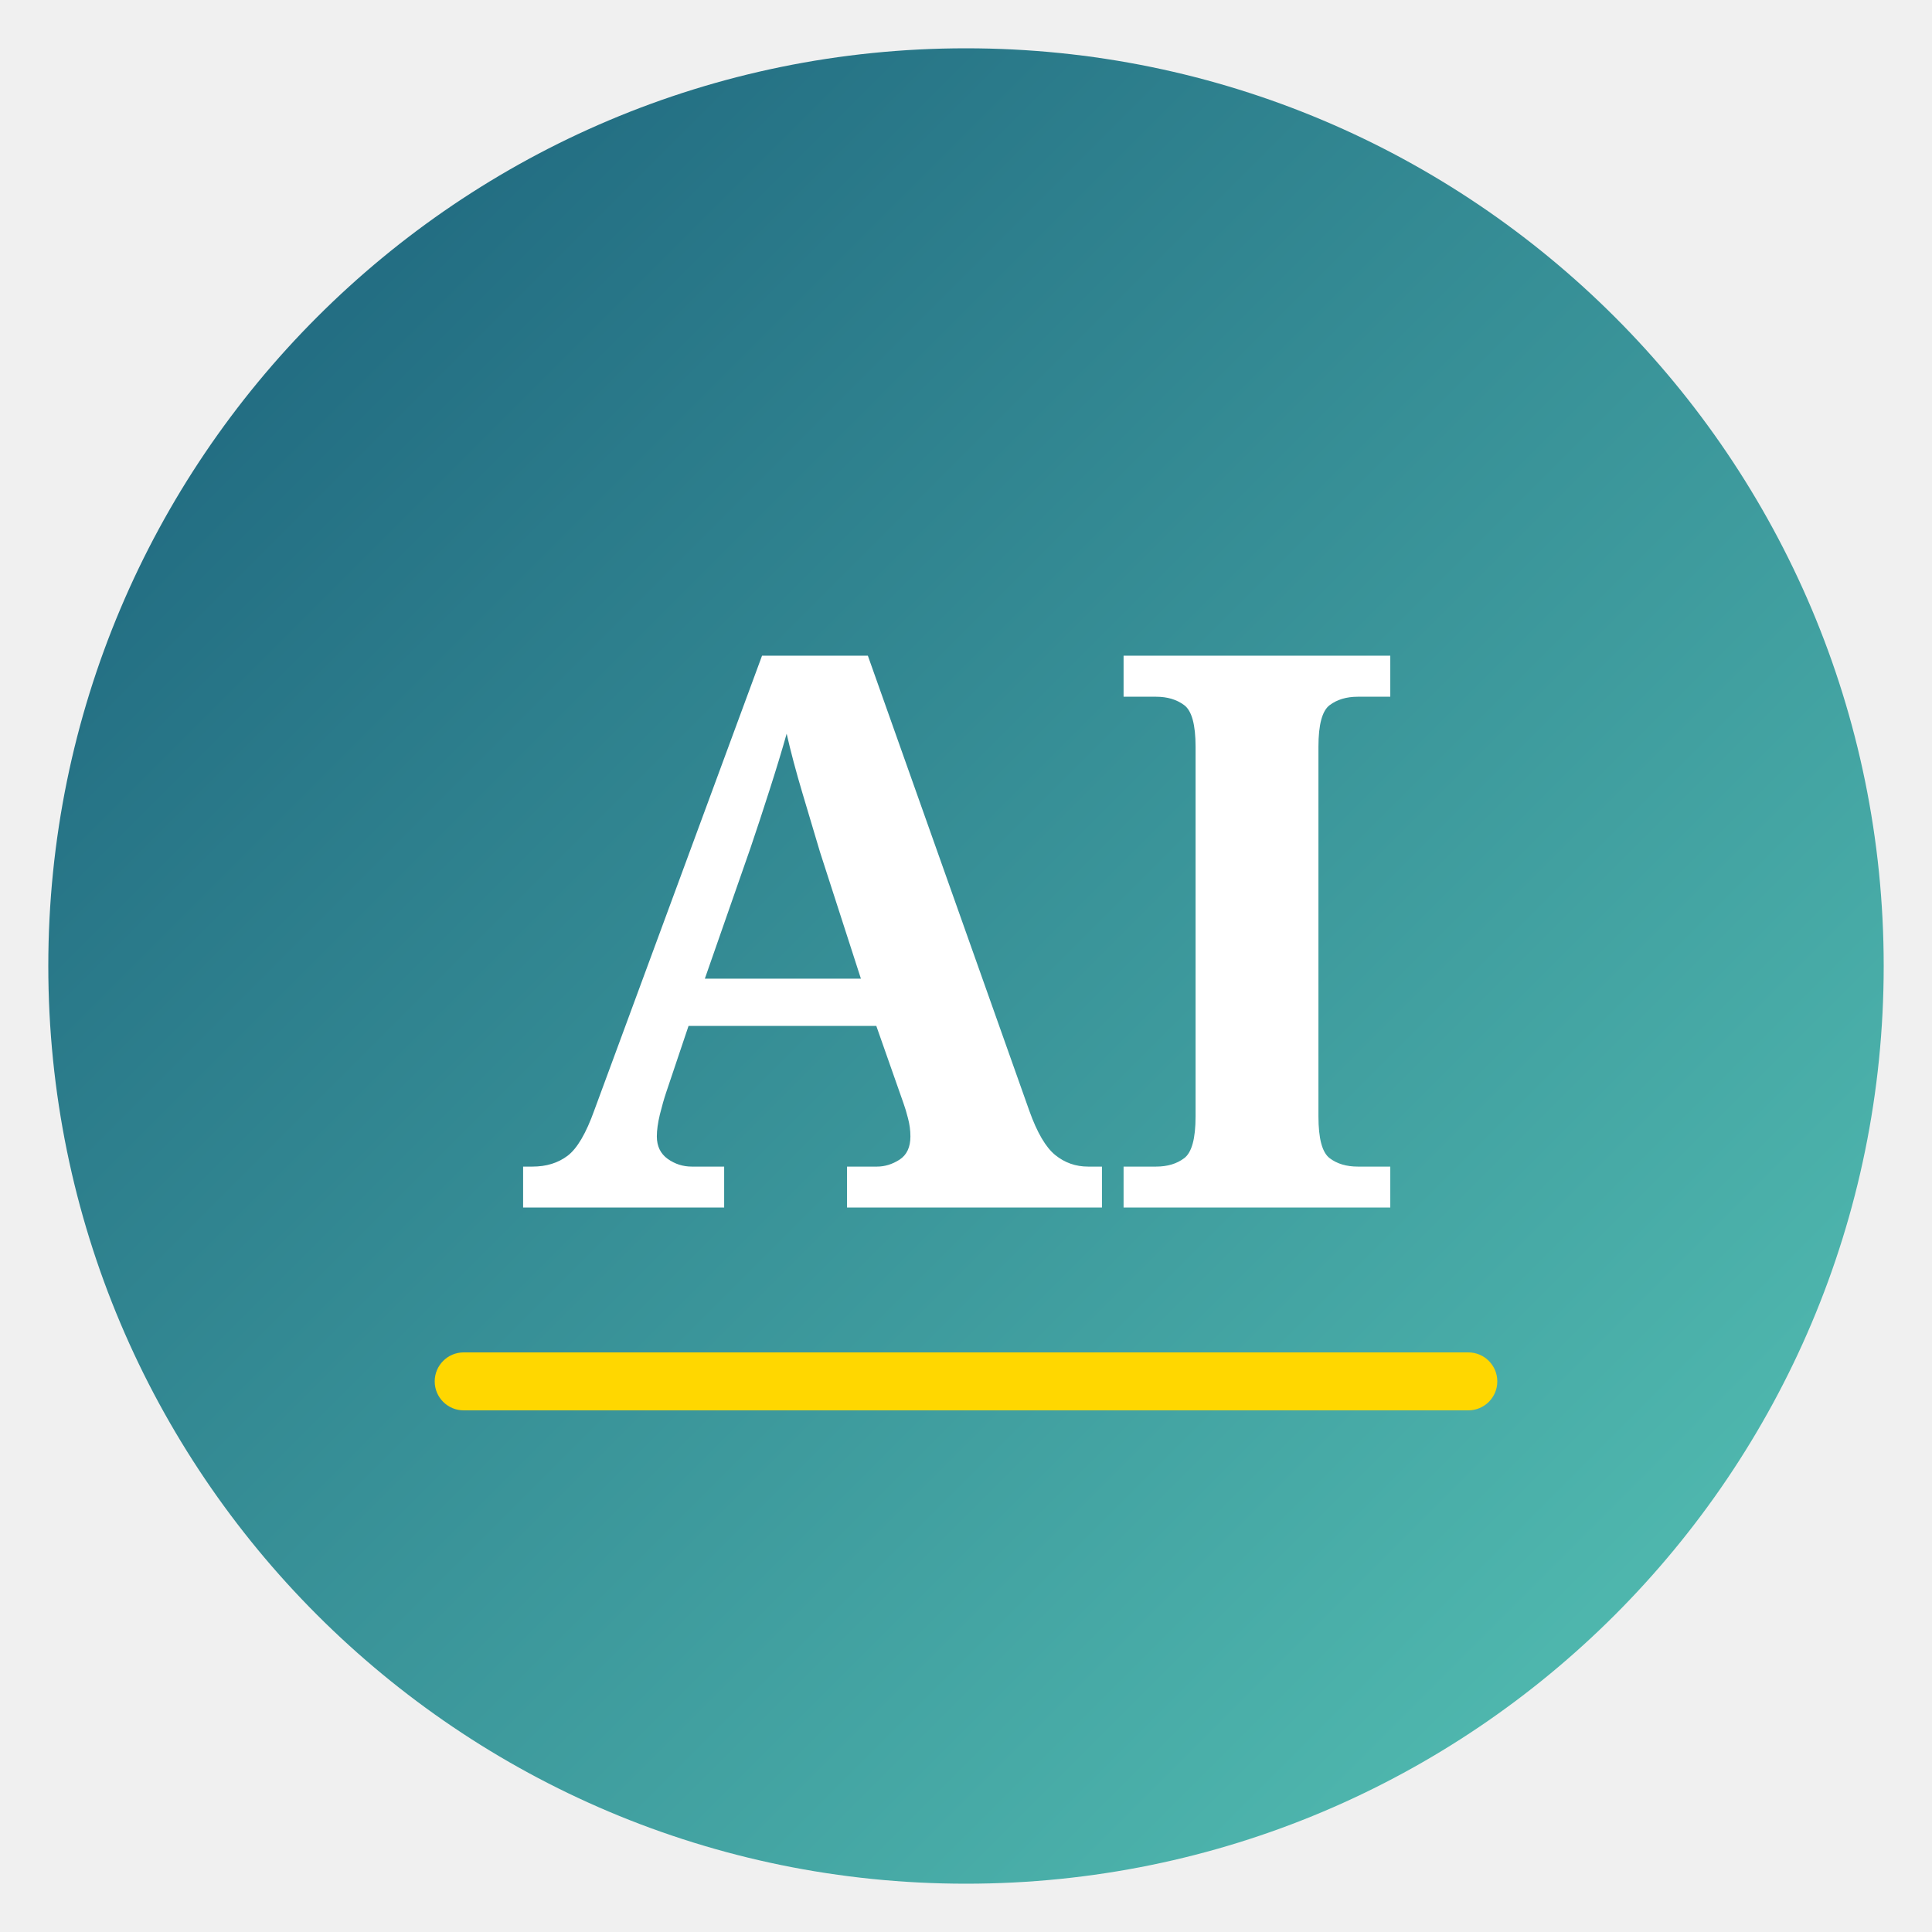
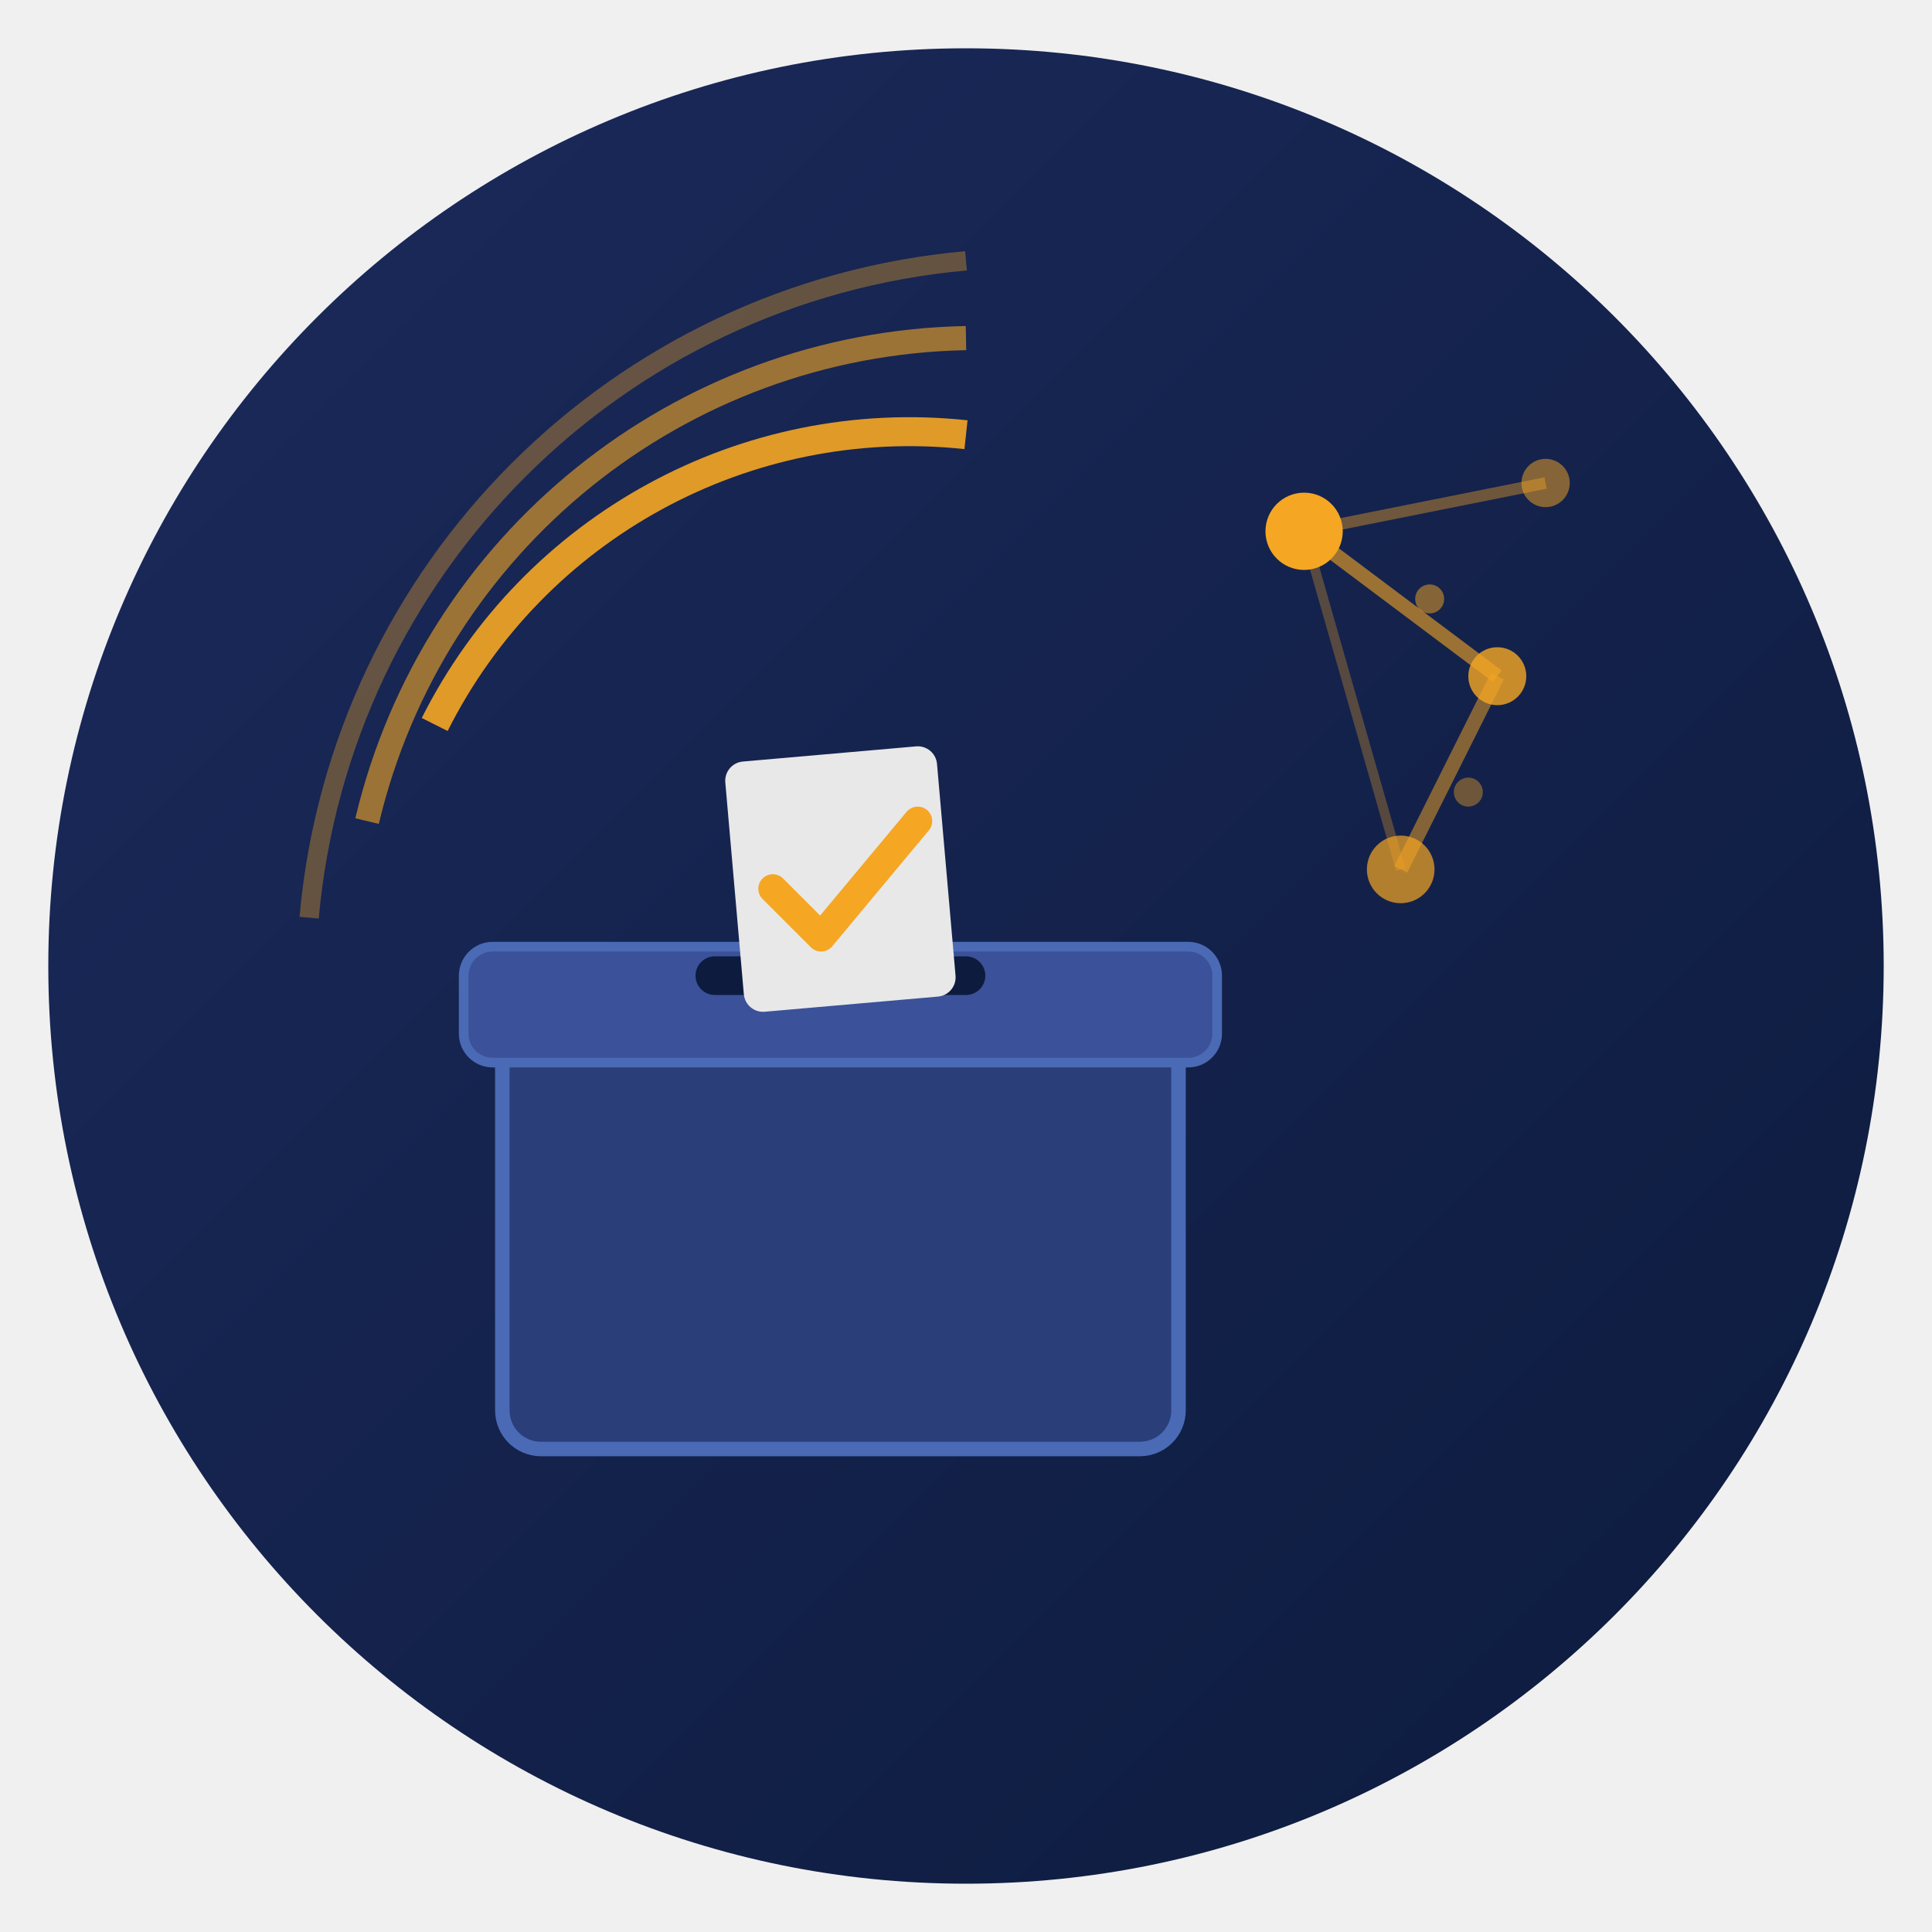
<svg xmlns="http://www.w3.org/2000/svg" viewBox="0 0 200 200">
  <defs>
-     <linearGradient id="grad1" x1="0%" y1="0%" x2="100%" y2="100%">
-       <stop offset="0%" style="stop-color:#1a5f7a;stop-opacity:1" />
-       <stop offset="100%" style="stop-color:#57c5b6;stop-opacity:1" />
+     <linearGradient id="bg" x1="0%" y1="0%" x2="100%" y2="100%">
+       <stop offset="0%" stop-color="#1B2A5B" />
+       <stop offset="100%" stop-color="#0D1B3E" />
    </linearGradient>
  </defs>
-   <circle cx="100" cy="100" r="95" fill="url(#grad1)" />
-   <text x="100" y="125" font-family="Georgia, serif" font-size="80" font-weight="bold" fill="white" text-anchor="middle">AI</text>
-   <rect x="45" y="140" width="110" height="6" rx="3" fill="#ffd700" />
+   <circle cx="100" cy="100" r="95" fill="url(#bg)" />
+   <rect x="52" y="105" width="70" height="45" rx="4" fill="#2A3E7A" stroke="#4A6AB5" stroke-width="1.5" />
+   <rect x="48" y="98" width="78" height="12" rx="3" fill="#3B5199" stroke="#4A6AB5" stroke-width="1" />
+   <rect x="72" y="99" width="30" height="4" rx="2" fill="#0D1B3E" />
+   <rect x="76" y="78" width="22" height="26" rx="2" fill="#E8E8E8" transform="rotate(-5, 87, 91)" />
+   <polyline points="80,92 85,97 95,85" fill="none" stroke="#F5A623" stroke-width="3" stroke-linecap="round" stroke-linejoin="round" />
+   <path d="M 45 75 A 55 55 0 0 1 100 45" fill="none" stroke="#F5A623" stroke-width="3" opacity="0.9" />
+   <path d="M 38 85 A 65 65 0 0 1 100 35" fill="none" stroke="#F5A623" stroke-width="2.5" opacity="0.6" />
+   <path d="M 32 95 A 75 75 0 0 1 100 27" fill="none" stroke="#F5A623" stroke-width="2" opacity="0.35" />
+   <circle cx="135" cy="55" r="4" fill="#F5A623" />
+   <circle cx="155" cy="70" r="3" fill="#F5A623" opacity="0.8" />
+   <circle cx="145" cy="90" r="3.5" fill="#F5A623" opacity="0.7" />
+   <circle cx="160" cy="50" r="2.5" fill="#F5A623" opacity="0.5" />
+   <line x1="135" y1="55" x2="155" y2="70" stroke="#F5A623" stroke-width="1.5" opacity="0.6" />
+   <line x1="155" y1="70" x2="145" y2="90" stroke="#F5A623" stroke-width="1.5" opacity="0.5" />
+   <line x1="135" y1="55" x2="160" y2="50" stroke="#F5A623" stroke-width="1.2" opacity="0.4" />
+   <line x1="135" y1="55" x2="145" y2="90" stroke="#F5A623" stroke-width="1" opacity="0.3" />
+   <circle cx="148" cy="62" r="1.5" fill="#F5A623" opacity="0.5" />
+   <circle cx="152" cy="82" r="1.5" fill="#F5A623" opacity="0.4" />
</svg>
